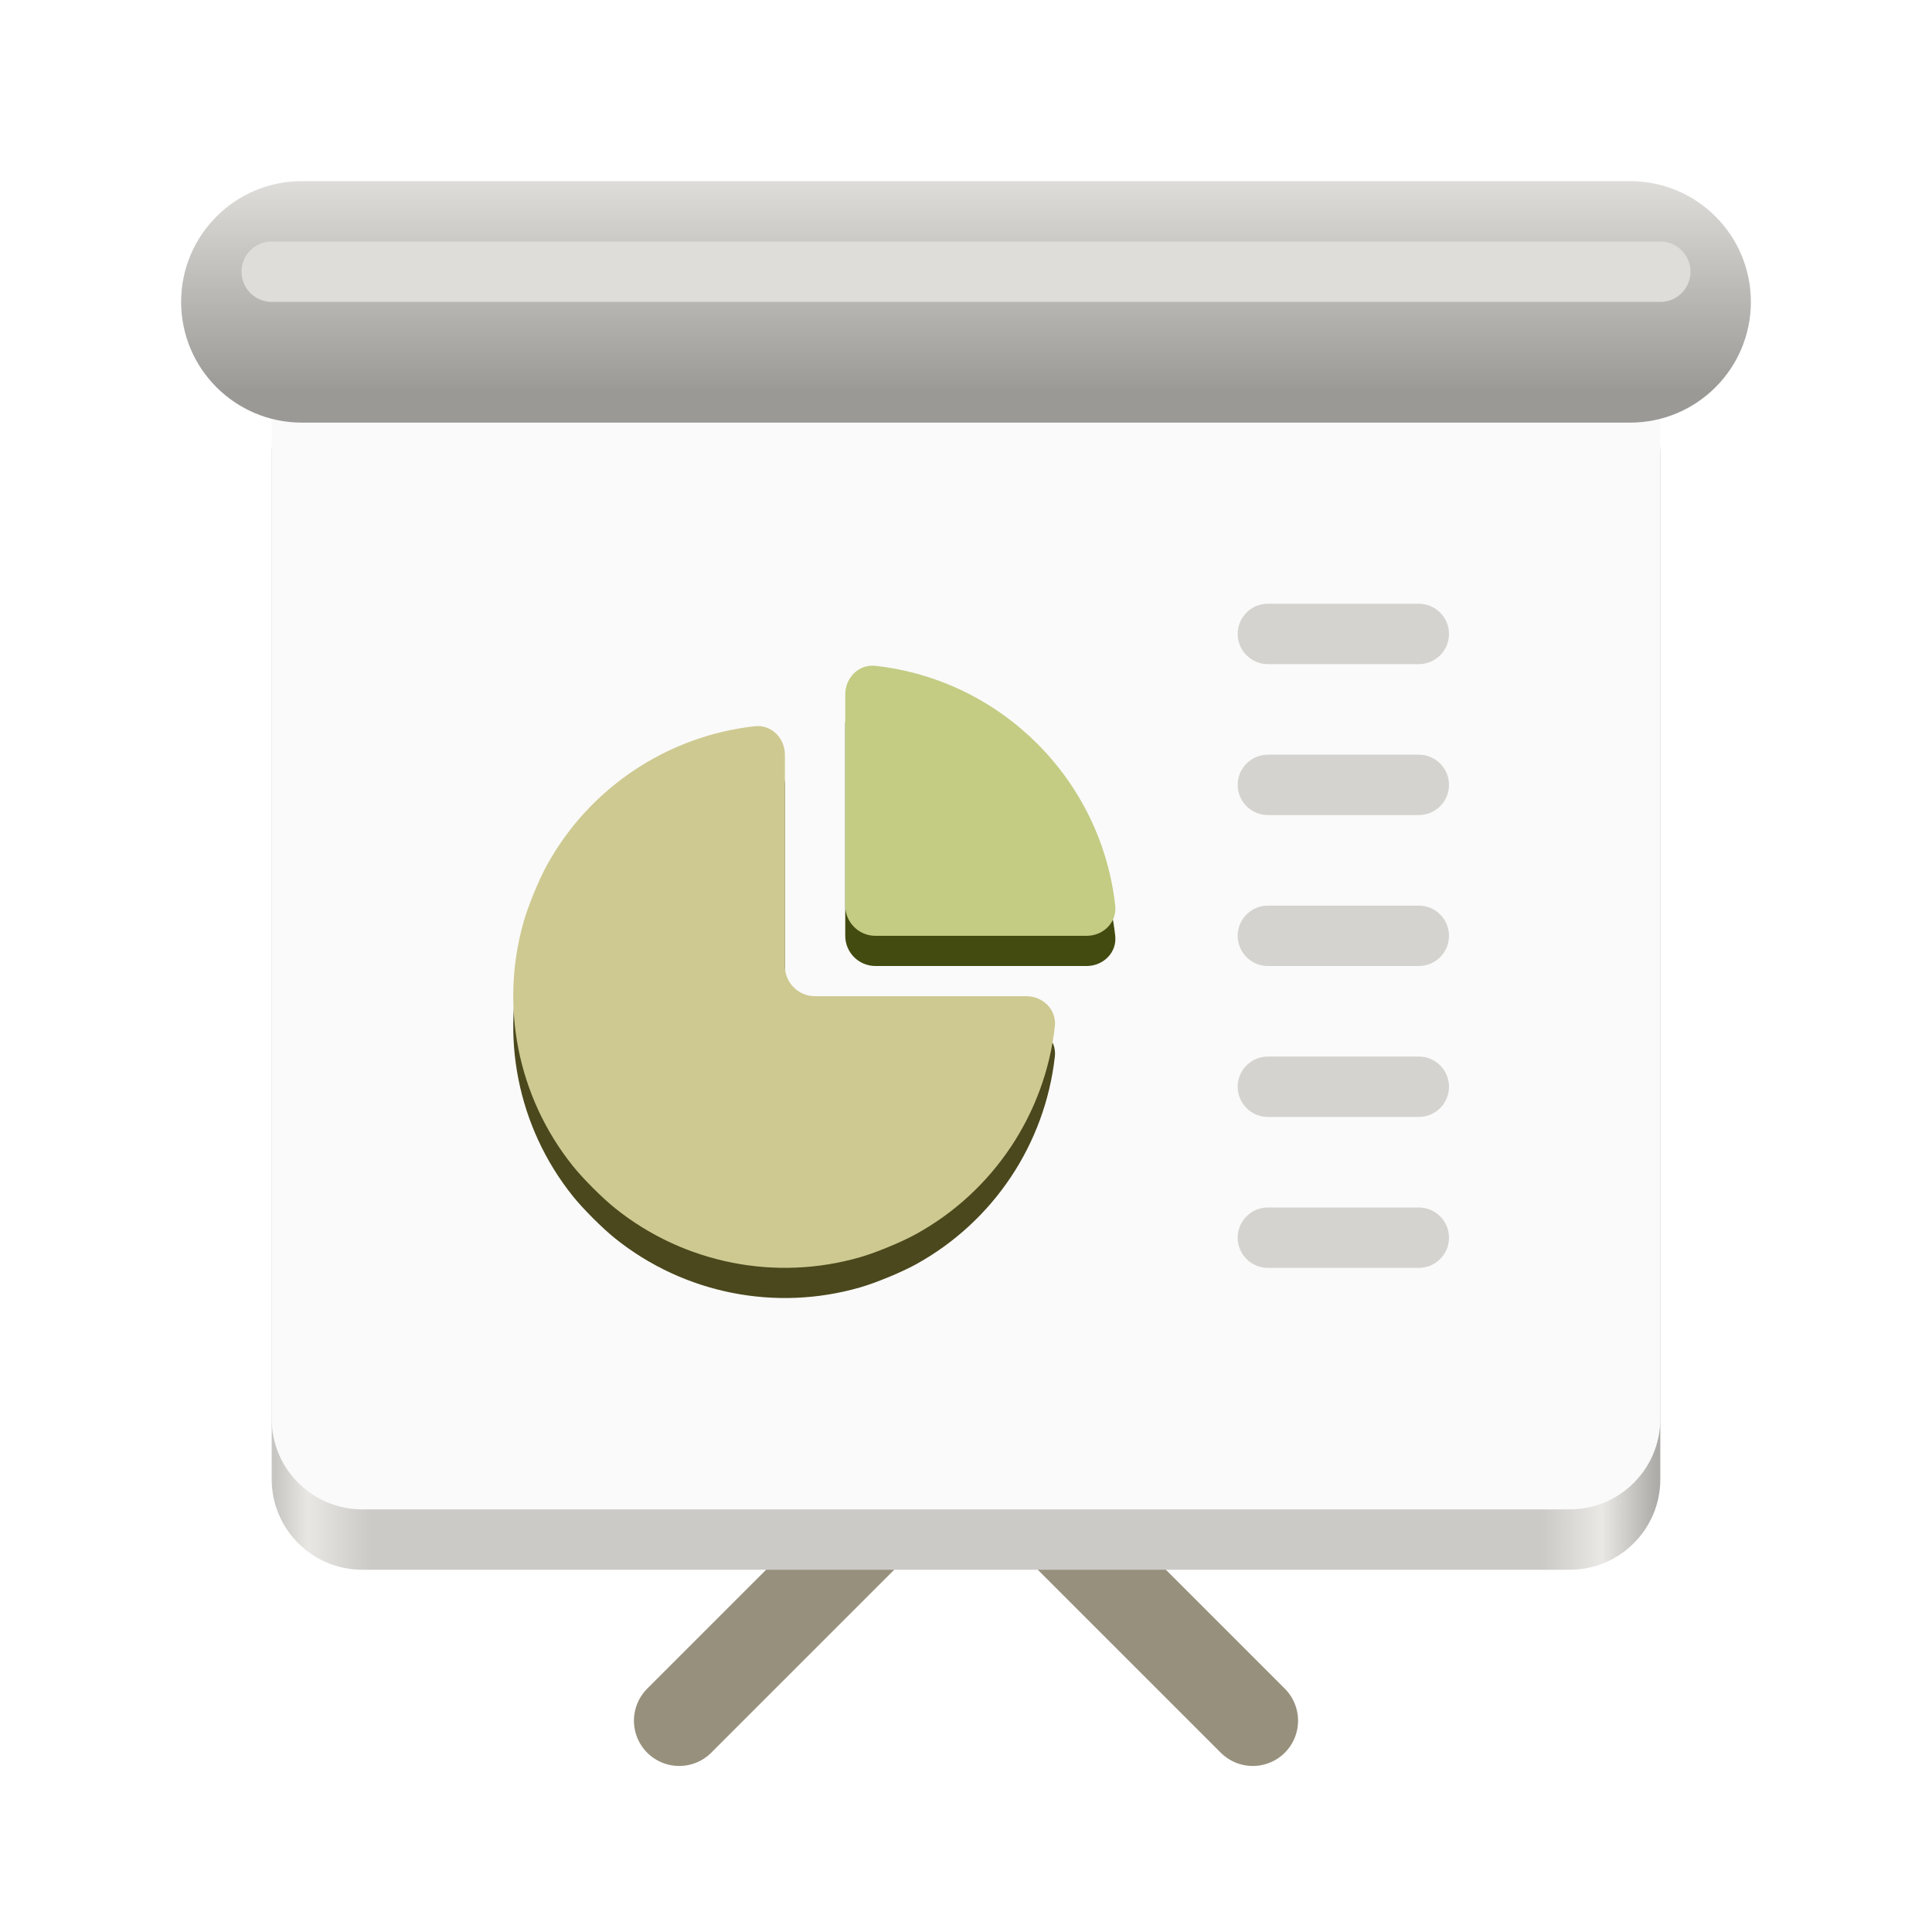
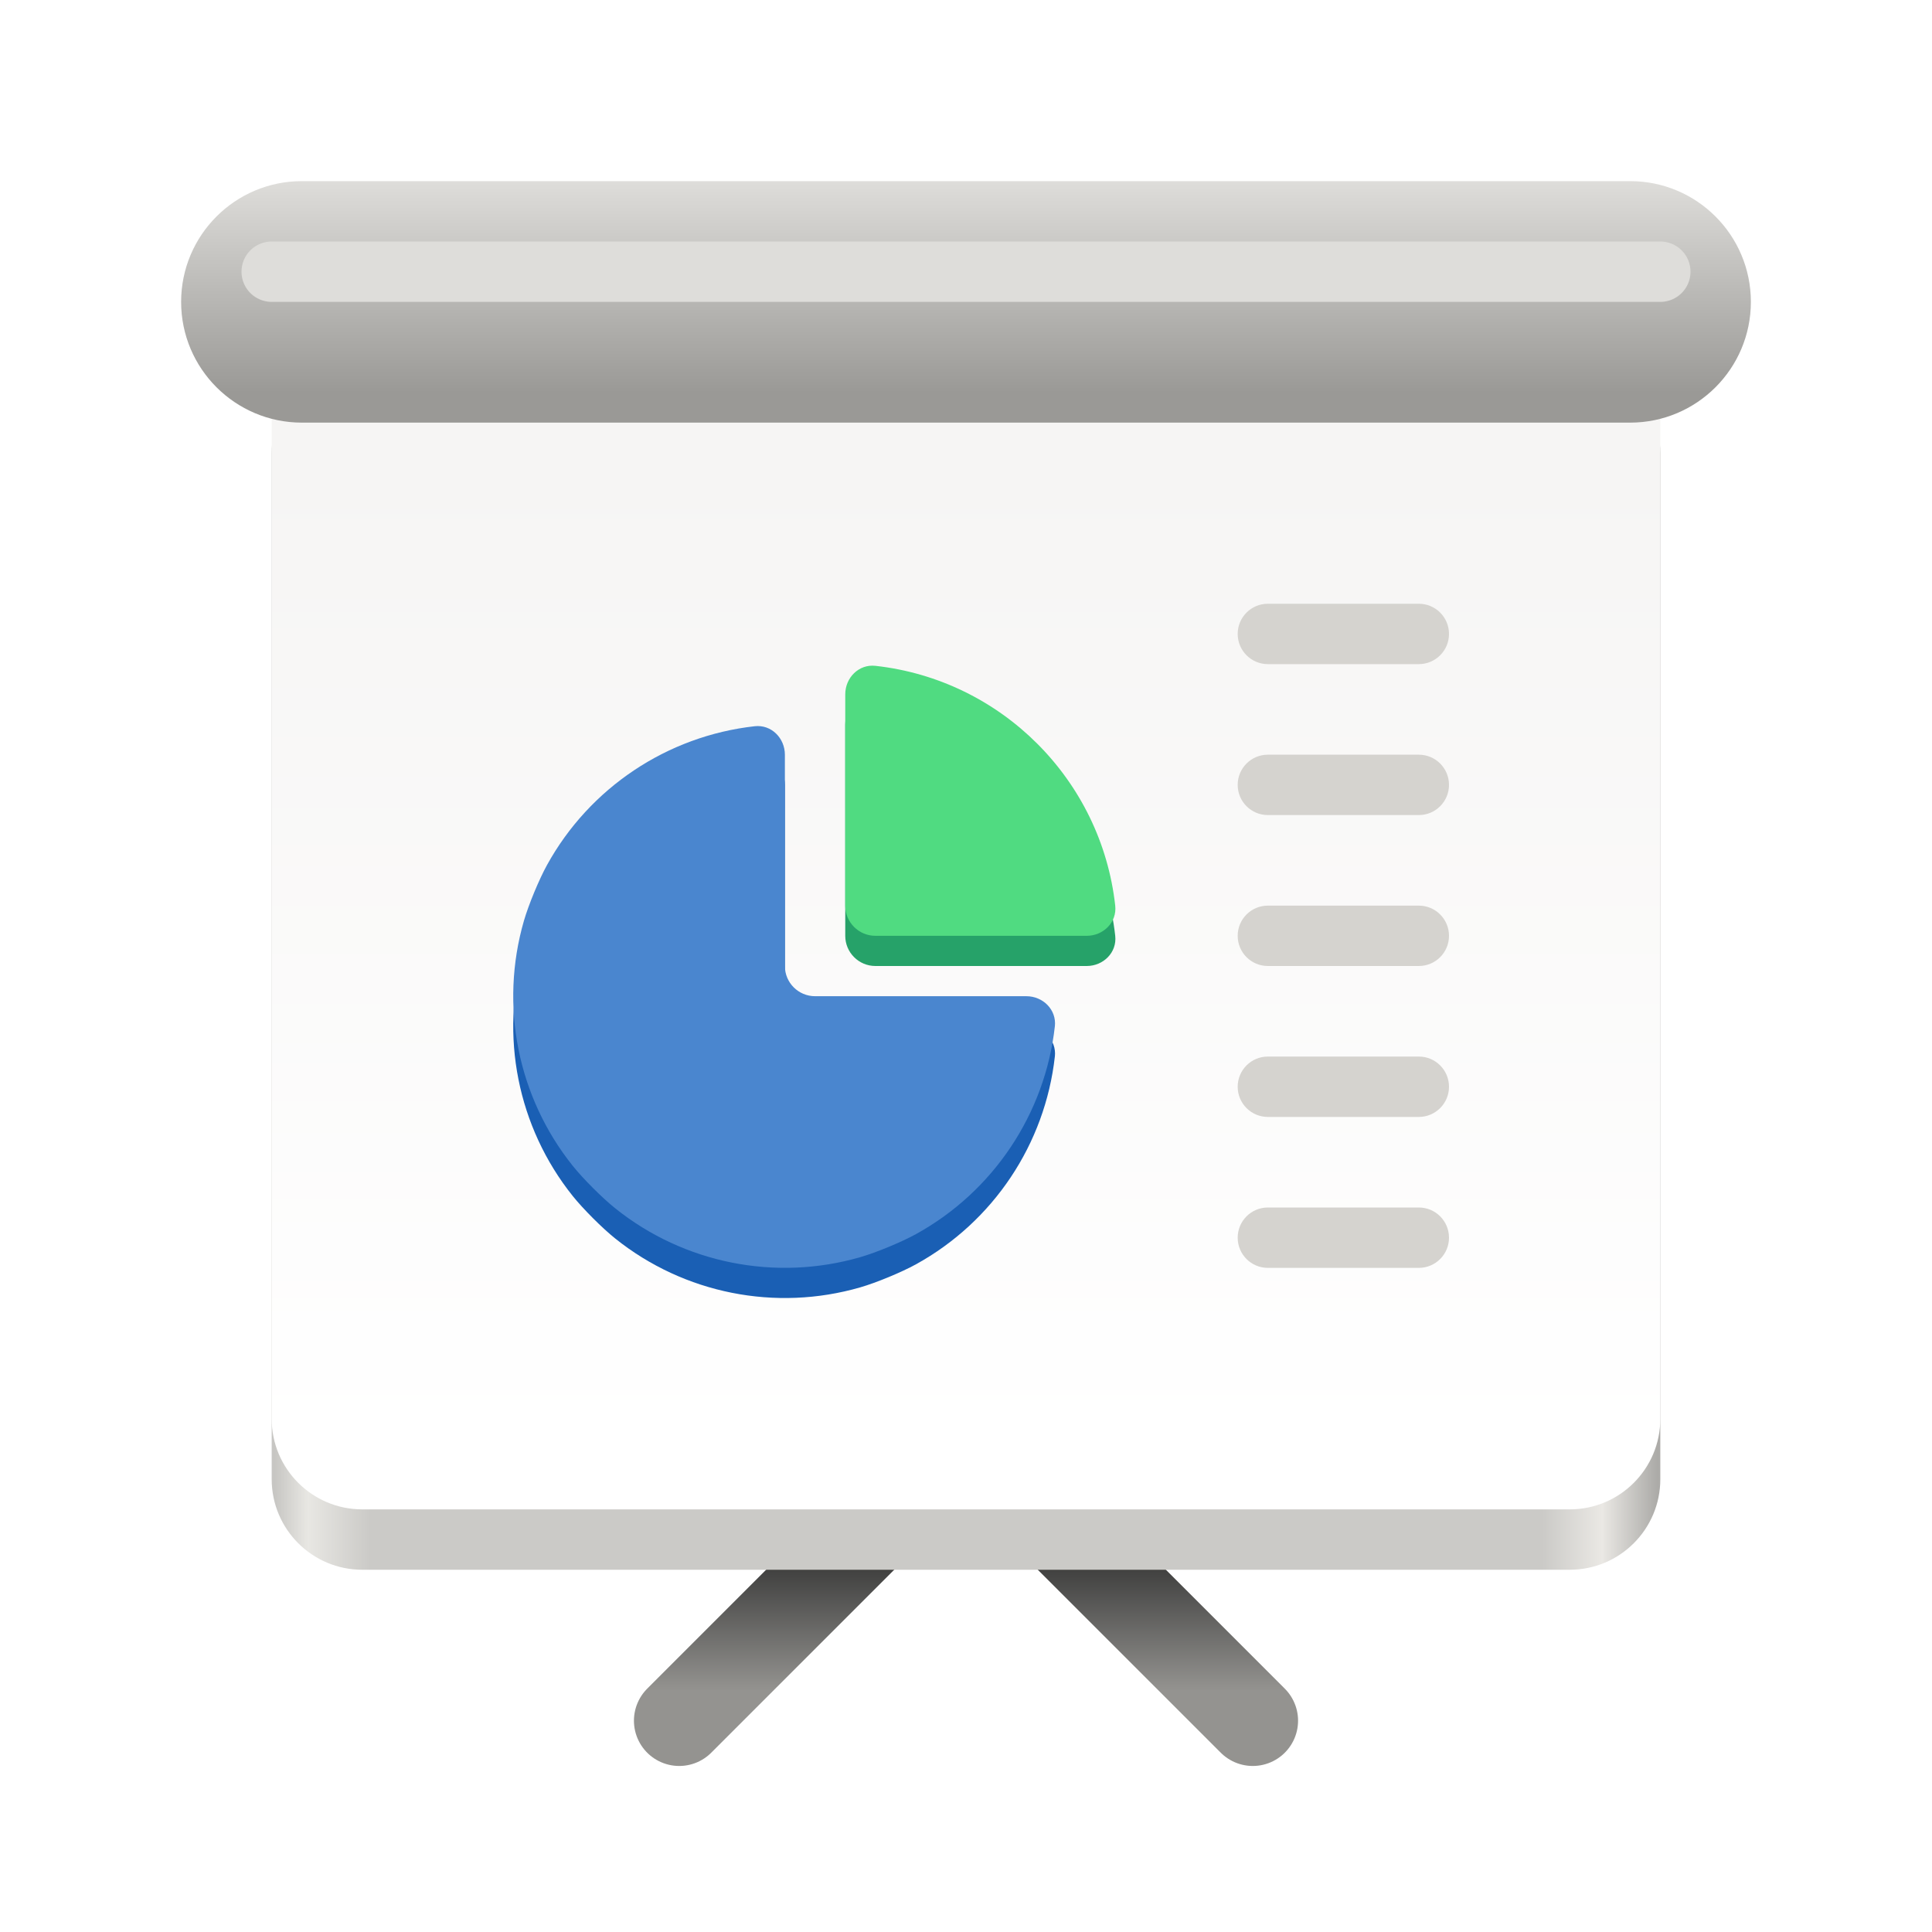
<svg xmlns="http://www.w3.org/2000/svg" height="128px" viewBox="0 0 128 128" width="128px">
  <linearGradient id="a" gradientUnits="userSpaceOnUse" x1="64" x2="64" y1="276" y2="284">
-     <stop offset="0" stop-color="#97907c" />
-     <stop offset="1" stop-color="#97907c" />
+     <stop offset="0" stop-color="#414140" />
+     <stop offset="1" stop-color="#949390" />
  </linearGradient>
  <linearGradient id="b" gradientUnits="userSpaceOnUse" x1="18.21" x2="109.79" y1="102" y2="102">
    <stop offset="0" stop-color="#c7c6c3" />
    <stop offset="0.024" stop-color="#e8e7e3" />
    <stop offset="0.069" stop-color="#cbcac7" />
    <stop offset="0.917" stop-color="#cbcac7" />
    <stop offset="0.96" stop-color="#eae8e4" />
    <stop offset="1" stop-color="#acaba8" />
  </linearGradient>
  <linearGradient id="c" gradientTransform="matrix(0.2875 0 0 0.27027 -331.6 -696.7568)" gradientUnits="userSpaceOnUse" x1="1376" x2="1376" y1="2692" y2="2932">
-     <stop offset="0" stop-color="#fafafa" />
-     <stop offset="1" stop-color="#fafafa" />
+     <stop offset="0" stop-color="#f6f5f4" />
+     <stop offset="1" stop-color="#ffffff" />
  </linearGradient>
  <linearGradient id="d" gradientUnits="userSpaceOnUse" x1="82.25" x2="82.25" y1="12" y2="26">
    <stop offset="0" stop-color="#deddda" />
    <stop offset="1" stop-color="#9a9996" />
  </linearGradient>
  <path d="m 83 286 l -14 -14 m -24 14 l 14 -14" fill="none" stroke="url(#a)" stroke-linecap="round" stroke-width="6" transform="matrix(1 0 0 1 0 -172)" />
  <path d="m 24 24 h 80 c 3.312 0 6 2.688 6 6 v 68 c 0 3.312 -2.688 6 -6 6 h -80 c -3.312 0 -6 -2.688 -6 -6 v -68 c 0 -3.312 2.688 -6 6 -6 z m 0 0" fill="url(#b)" />
  <path d="m 24 20 h 80 c 3.312 0 6 2.688 6 6 v 68 c 0 3.312 -2.688 6 -6 6 h -80 c -3.312 0 -6 -2.688 -6 -6 v -68 c 0 -3.312 2.688 -6 6 -6 z m 0 0" fill="url(#c)" />
  <path d="m 20 12 h 88 c 4.418 0 8 3.582 8 8 s -3.582 8 -8 8 h -88 c -4.418 0 -8 -3.582 -8 -8 s 3.582 -8 8 -8 z m 0 0" fill="url(#d)" />
-   <path d="m 69.887 69.996 c -0.648 5.805 -4.082 10.945 -9.199 13.766 c -0.965 0.531 -2.625 1.219 -3.688 1.527 c -5.609 1.625 -11.676 0.418 -16.234 -3.23 c -0.863 -0.691 -2.133 -1.961 -2.824 -2.824 c -3.648 -4.559 -4.855 -10.625 -3.23 -16.234 c 0.309 -1.062 0.996 -2.723 1.527 -3.688 c 2.82 -5.117 7.961 -8.551 13.766 -9.199 c 1.098 -0.121 1.996 0.785 1.996 1.891 v 13.996 c 0 1.105 0.895 2 2 2 h 13.996 c 1.105 0 2.012 0.898 1.891 1.996 z m 0 0" fill="#4b481d" stroke="#204a87" stroke-width="0.002" />
-   <path d="m 57.996 46.113 c 8.344 0.922 14.969 7.547 15.891 15.891 c 0.121 1.098 -0.785 1.996 -1.891 1.996 h -13.996 c -1.105 0 -2 -0.895 -2 -2 v -13.996 c 0 -1.105 0.898 -2.012 1.996 -1.891 z m 0 0" fill="#444b10" stroke="#204a87" stroke-width="0.002" />
+   <path d="m 69.887 69.996 c -0.648 5.805 -4.082 10.945 -9.199 13.766 c -0.965 0.531 -2.625 1.219 -3.688 1.527 c -5.609 1.625 -11.676 0.418 -16.234 -3.23 c -0.863 -0.691 -2.133 -1.961 -2.824 -2.824 c -3.648 -4.559 -4.855 -10.625 -3.23 -16.234 c 0.309 -1.062 0.996 -2.723 1.527 -3.688 c 2.82 -5.117 7.961 -8.551 13.766 -9.199 c 1.098 -0.121 1.996 0.785 1.996 1.891 v 13.996 c 0 1.105 0.895 2 2 2 h 13.996 c 1.105 0 2.012 0.898 1.891 1.996 z m 0 0" fill="#1a5fb4" stroke="#204a87" stroke-width="0.002" />
+   <path d="m 57.996 46.113 c 8.344 0.922 14.969 7.547 15.891 15.891 c 0.121 1.098 -0.785 1.996 -1.891 1.996 h -13.996 c -1.105 0 -2 -0.895 -2 -2 v -13.996 c 0 -1.105 0.898 -2.012 1.996 -1.891 z m 0 0" fill="#26a269" stroke="#204a87" stroke-width="0.002" />
  <path d="m 84 80 h 10 c 1.105 0 2 0.895 2 2 s -0.895 2 -2 2 h -10 c -1.105 0 -2 -0.895 -2 -2 s 0.895 -2 2 -2 z m 0 -10 h 10 c 1.105 0 2 0.895 2 2 s -0.895 2 -2 2 h -10 c -1.105 0 -2 -0.895 -2 -2 s 0.895 -2 2 -2 z m 0 -10 h 10 c 1.105 0 2 0.895 2 2 s -0.895 2 -2 2 h -10 c -1.105 0 -2 -0.895 -2 -2 s 0.895 -2 2 -2 z m 0 -10 h 10 c 1.105 0 2 0.895 2 2 s -0.895 2 -2 2 h -10 c -1.105 0 -2 -0.895 -2 -2 s 0.895 -2 2 -2 z m 0 -10 h 10 c 1.105 0 2 0.895 2 2 s -0.895 2 -2 2 h -10 c -1.105 0 -2 -0.895 -2 -2 s 0.895 -2 2 -2 z m 0 0" fill="#d5d3cf" />
-   <path d="m 69.887 67.996 c -0.648 5.805 -4.082 10.945 -9.199 13.766 c -0.965 0.531 -2.625 1.219 -3.688 1.527 c -5.609 1.625 -11.676 0.418 -16.234 -3.23 c -0.863 -0.691 -2.133 -1.961 -2.824 -2.824 c -3.648 -4.559 -4.855 -10.625 -3.23 -16.234 c 0.309 -1.062 0.996 -2.723 1.527 -3.688 c 2.82 -5.117 7.961 -8.551 13.766 -9.199 c 1.098 -0.121 1.996 0.785 1.996 1.891 v 13.996 c 0 1.105 0.895 2 2 2 h 13.996 c 1.105 0 2.012 0.898 1.891 1.996 z m 0 0" fill="#cec991" stroke="#204a87" stroke-width="0.002" />
-   <path d="m 57.996 44.113 c 8.344 0.922 14.969 7.547 15.891 15.891 c 0.121 1.098 -0.785 1.996 -1.891 1.996 h -13.996 c -1.105 0 -2 -0.895 -2 -2 v -13.996 c 0 -1.105 0.898 -2.012 1.996 -1.891 z m 0 0" fill="#c4cc84" stroke="#204a87" stroke-width="0.002" />
+   <path d="m 69.887 67.996 c -0.648 5.805 -4.082 10.945 -9.199 13.766 c -0.965 0.531 -2.625 1.219 -3.688 1.527 c -5.609 1.625 -11.676 0.418 -16.234 -3.23 c -0.863 -0.691 -2.133 -1.961 -2.824 -2.824 c -3.648 -4.559 -4.855 -10.625 -3.23 -16.234 c 0.309 -1.062 0.996 -2.723 1.527 -3.688 c 2.82 -5.117 7.961 -8.551 13.766 -9.199 c 1.098 -0.121 1.996 0.785 1.996 1.891 v 13.996 c 0 1.105 0.895 2 2 2 h 13.996 c 1.105 0 2.012 0.898 1.891 1.996 z m 0 0" fill="#4a86cf" stroke="#204a87" stroke-width="0.002" />
+   <path d="m 57.996 44.113 c 8.344 0.922 14.969 7.547 15.891 15.891 c 0.121 1.098 -0.785 1.996 -1.891 1.996 h -13.996 c -1.105 0 -2 -0.895 -2 -2 v -13.996 c 0 -1.105 0.898 -2.012 1.996 -1.891 z m 0 0" fill="#50db81" stroke="#204a87" stroke-width="0.002" />
  <path d="m 18 18 h 92" fill="none" stroke="#deddda" stroke-linecap="round" stroke-width="4" />
</svg>
